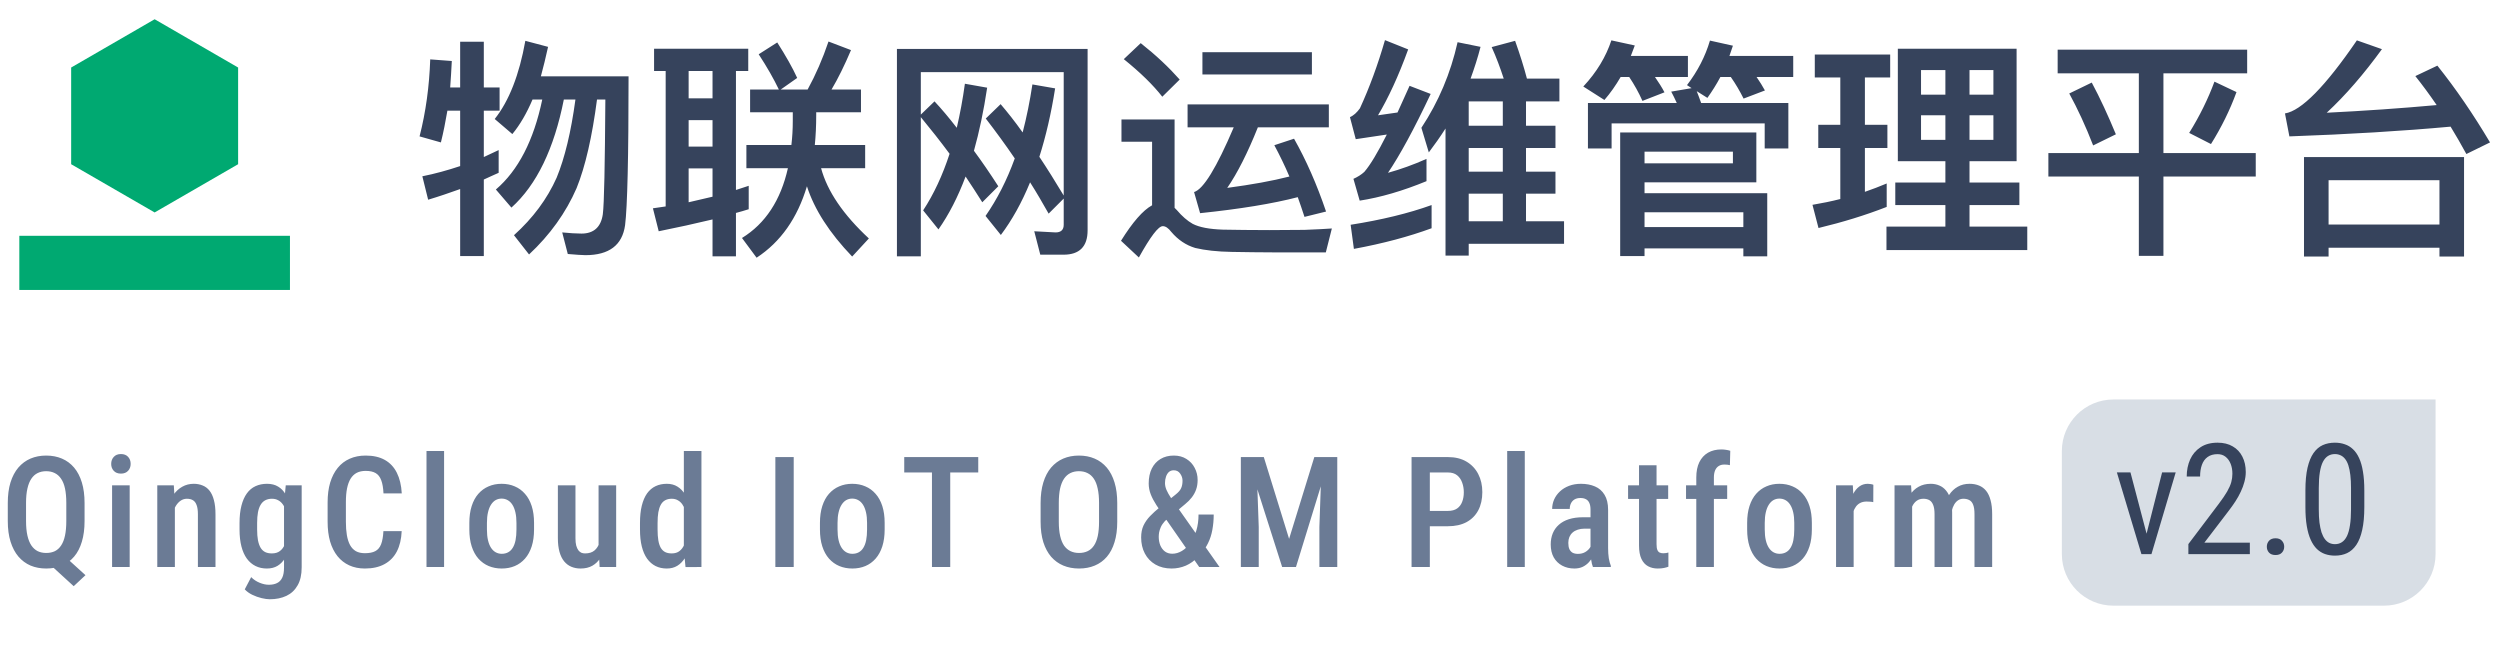
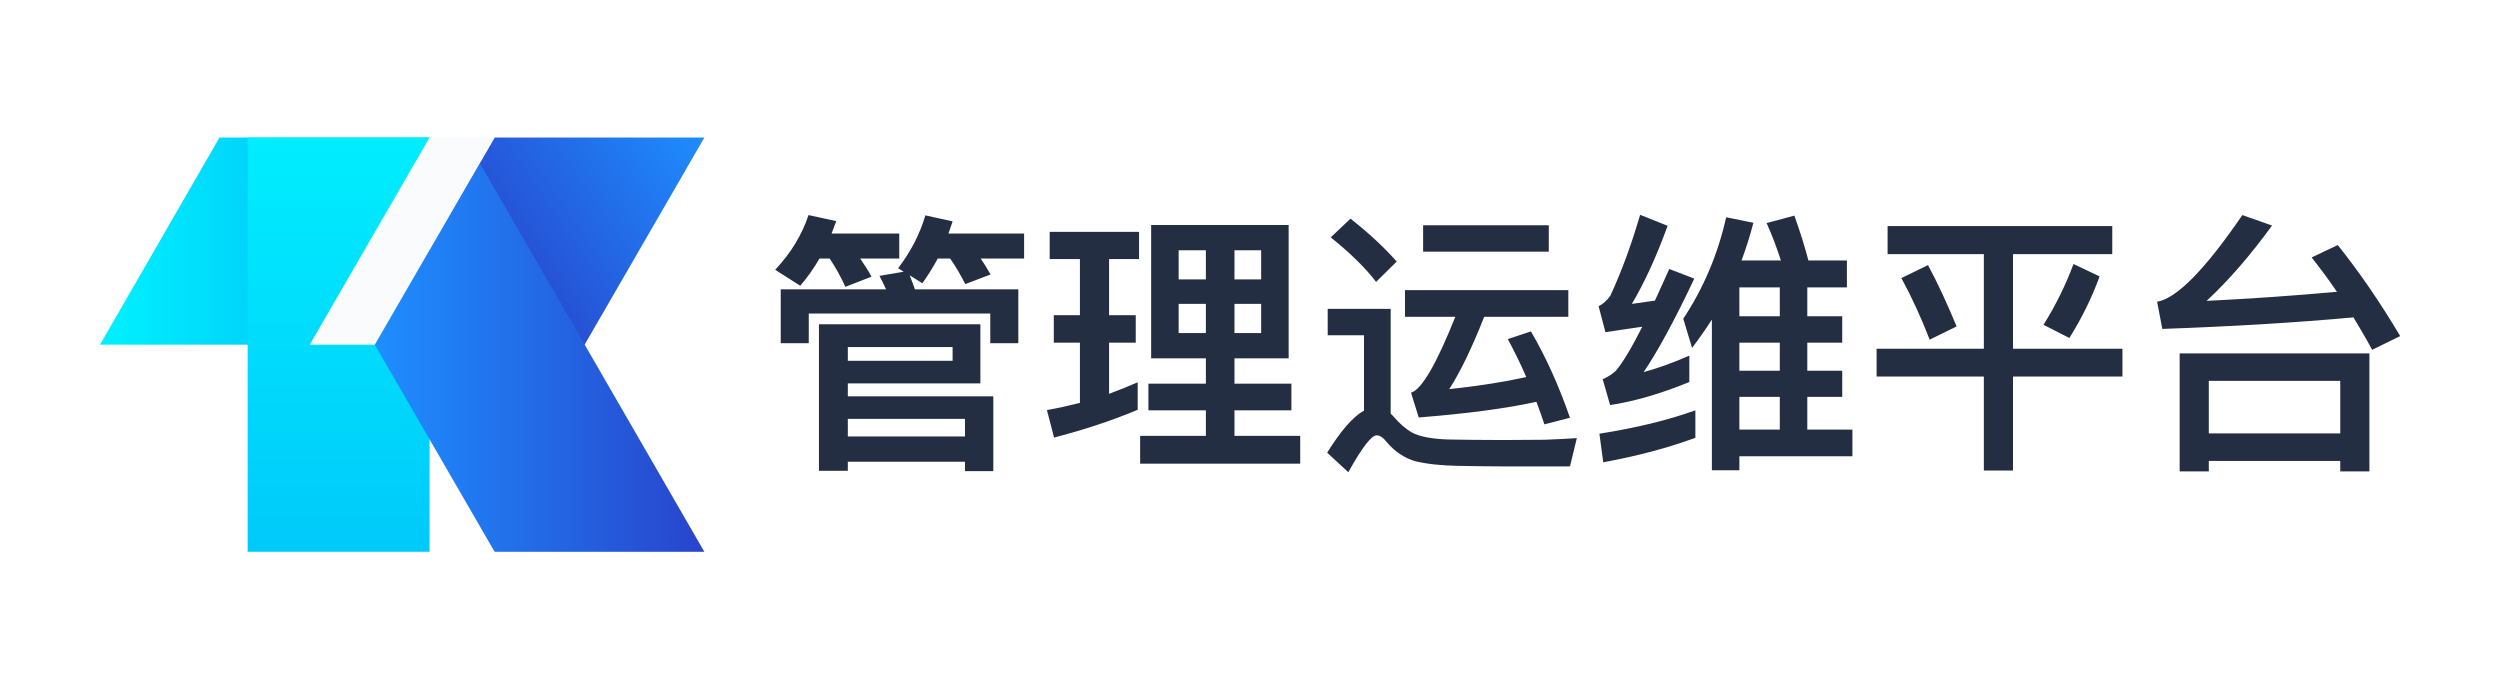
- <svg xmlns="http://www.w3.org/2000/svg" width="194" height="52" viewBox="0 0 194 52" fill="none">
-   <path d="M12 16.482C12.004 16.482 12.007 16.481 12.011 16.48L18.478 12.743C18.479 12.74 18.48 12.737 18.48 12.734C18.48 12.731 18.479 12.728 18.478 12.725V5.258C18.479 5.255 18.48 5.252 18.48 5.249C18.48 5.245 18.479 5.242 18.478 5.24L12.011 1.5H11.989L5.522 5.24C5.52 5.242 5.519 5.245 5.519 5.249C5.519 5.252 5.52 5.255 5.522 5.258V12.725C5.521 12.727 5.52 12.731 5.52 12.734C5.52 12.737 5.521 12.74 5.522 12.743L11.989 16.48C11.993 16.481 11.996 16.482 12 16.482Z" fill="#00A971" />
-   <path d="M1.5 18.298H22.5V22.5H1.5V18.298Z" fill="#00A971" />
-   <path d="M40.766 3.168C40.298 5.796 39.506 7.83 38.39 9.234L39.758 10.404C40.352 9.684 40.874 8.784 41.324 7.722H42.08C41.414 10.908 40.208 13.23 38.48 14.706L39.686 16.11C41.648 14.346 42.998 11.538 43.754 7.722H44.654C44.312 10.242 43.826 12.258 43.196 13.788C42.458 15.444 41.36 16.92 39.884 18.252L41.054 19.746C42.674 18.234 43.916 16.506 44.744 14.598C45.428 12.906 45.95 10.602 46.328 7.722H46.976C46.94 12.816 46.886 15.786 46.778 16.632C46.634 17.622 46.076 18.126 45.122 18.126C44.69 18.126 44.204 18.09 43.628 18.036L44.06 19.71C44.708 19.764 45.176 19.8 45.428 19.8C47.264 19.8 48.29 19.026 48.506 17.478C48.686 16.038 48.776 12.186 48.776 5.922H41.972C42.17 5.202 42.35 4.446 42.53 3.636L40.766 3.168ZM34.718 8.586H35.708V12.888C34.736 13.212 33.764 13.482 32.774 13.68L33.224 15.498C34.07 15.246 34.898 14.958 35.708 14.67V19.872H37.544V13.932C37.922 13.752 38.3 13.59 38.696 13.41V11.646C38.3 11.826 37.922 12.006 37.544 12.186V8.586H38.768V6.786H37.544V3.24H35.708V6.786H34.934C34.988 6.102 35.024 5.418 35.06 4.734L33.386 4.608C33.314 6.696 33.044 8.694 32.558 10.584L34.214 11.052C34.412 10.26 34.574 9.432 34.718 8.586ZM58.208 6.948V8.712H61.52V9.378C61.52 10.026 61.484 10.638 61.412 11.25H57.92V13.05H61.142C60.584 15.534 59.396 17.352 57.578 18.468L58.712 19.998C60.584 18.774 61.88 16.92 62.618 14.454C63.194 16.254 64.364 18.072 66.128 19.908L67.424 18.504C65.444 16.668 64.202 14.85 63.716 13.05H67.136V11.25H63.23C63.302 10.53 63.338 9.756 63.338 8.946V8.712H66.812V6.948H64.526C65.03 6.102 65.534 5.076 66.038 3.888L64.292 3.222C63.842 4.554 63.302 5.796 62.672 6.948H60.584L61.862 6.048C61.502 5.256 60.98 4.338 60.314 3.294L58.874 4.212C59.522 5.202 60.044 6.12 60.44 6.948H58.208ZM50.756 3.78V5.508H51.656V16.02L50.666 16.164L51.116 17.946C52.556 17.658 53.942 17.352 55.292 17.028V19.89H57.11V16.524C57.434 16.434 57.776 16.344 58.1 16.236V14.418C57.776 14.526 57.452 14.634 57.11 14.742V5.508H58.064V3.78H50.756ZM53.438 15.696V13.068H55.292V15.264C54.68 15.408 54.068 15.552 53.438 15.696ZM53.438 11.376V9.324H55.292V11.376H53.438ZM53.438 7.632V5.508H55.292V7.632H53.438ZM76.226 15.696L77.468 14.454C76.82 13.446 76.19 12.528 75.578 11.7C75.992 10.224 76.334 8.604 76.604 6.804L74.876 6.498C74.714 7.686 74.498 8.838 74.246 9.918C73.634 9.126 73.058 8.442 72.518 7.866L71.456 8.892V5.598H82.544V15.174C81.896 14.094 81.266 13.086 80.654 12.168C81.158 10.584 81.572 8.802 81.878 6.858L80.114 6.552C79.916 7.866 79.664 9.108 79.358 10.278C78.746 9.414 78.17 8.694 77.648 8.082L76.496 9.198C77.27 10.206 78.026 11.232 78.746 12.294C78.134 13.986 77.378 15.462 76.478 16.758L77.666 18.234C78.53 17.082 79.286 15.732 79.934 14.148C80.438 14.94 80.906 15.75 81.374 16.578L82.544 15.408V17.442C82.544 17.838 82.328 18.036 81.914 18.036L80.258 17.946L80.726 19.764H82.526C83.768 19.764 84.398 19.134 84.398 17.874V3.798H69.602V19.89H71.456V9.09C72.212 10.008 72.968 10.962 73.688 11.934C73.148 13.59 72.464 15.066 71.636 16.326L72.824 17.802C73.634 16.65 74.336 15.282 74.93 13.698C75.362 14.346 75.794 15.012 76.226 15.696ZM88.52 3.348L87.206 4.59C88.502 5.634 89.492 6.606 90.194 7.506L91.544 6.174C90.716 5.238 89.708 4.284 88.52 3.348ZM98.762 19.584H102.884L103.352 17.73C102.848 17.766 102.146 17.802 101.228 17.838C100.292 17.838 99.392 17.856 98.492 17.856C97.124 17.856 95.918 17.838 94.892 17.82C93.848 17.784 93.074 17.64 92.552 17.37C92.138 17.136 91.724 16.776 91.328 16.308L91.148 16.128V9.27H87.026V10.998H89.402V15.93C88.682 16.326 87.89 17.244 86.99 18.684L88.376 19.98C89.276 18.36 89.888 17.55 90.23 17.55C90.446 17.55 90.662 17.694 90.896 18C91.418 18.612 92.03 19.026 92.75 19.242C93.506 19.422 94.442 19.53 95.594 19.548C96.728 19.566 97.79 19.584 98.762 19.584ZM93.308 4.05V5.778H101.804V4.05H93.308ZM92.156 8.1V9.882H95.738C94.406 13.014 93.38 14.688 92.66 14.904L93.128 16.542C96.242 16.218 98.762 15.804 100.706 15.3C100.886 15.786 101.048 16.29 101.228 16.83L102.902 16.416C102.182 14.292 101.354 12.42 100.418 10.764L98.888 11.268C99.302 12.042 99.698 12.852 100.058 13.698C98.726 14.04 97.124 14.328 95.234 14.58C96.026 13.428 96.818 11.862 97.61 9.882H103.118V8.1H92.156ZM111.092 15.912C109.292 16.56 107.204 17.064 104.81 17.442L105.062 19.314C107.312 18.9 109.328 18.36 111.092 17.712V15.912ZM107.474 3.114C106.916 5.04 106.268 6.804 105.53 8.406C105.296 8.73 105.044 8.964 104.756 9.09L105.206 10.8C106.034 10.674 106.844 10.548 107.618 10.44C106.916 11.826 106.34 12.798 105.872 13.338C105.638 13.554 105.35 13.734 105.026 13.878L105.512 15.57C107.132 15.318 108.86 14.814 110.696 14.058V12.33C109.688 12.78 108.68 13.14 107.708 13.41C108.608 12.078 109.724 10.044 111.02 7.29L109.382 6.66C109.058 7.398 108.734 8.082 108.446 8.73L106.934 8.946C107.726 7.614 108.518 5.922 109.274 3.834L107.474 3.114ZM113.972 11.484H116.618V13.32H113.972V11.484ZM113.972 15.03H116.618V17.172H113.972V15.03ZM113.972 18.918H121.37V17.172H118.418V15.03H120.704V13.32H118.418V11.484H120.704V9.756H118.418V7.866H121.01V6.102H118.49C118.256 5.202 117.95 4.23 117.572 3.168L115.754 3.654C116.114 4.446 116.42 5.274 116.69 6.102H114.116C114.404 5.31 114.674 4.482 114.89 3.636L113.108 3.276C112.568 5.688 111.632 7.902 110.3 9.918L110.876 11.826C111.326 11.232 111.758 10.62 112.172 9.972V19.836H113.972V18.918ZM116.618 7.866V9.756H113.972V7.866H116.618ZM136.292 10.278H125.726V19.872H127.616V19.278H135.284V19.89H137.138V14.994H127.616V14.148H136.292V10.278ZM127.616 17.622V16.47H135.284V17.622H127.616ZM127.616 12.672V11.772H134.474V12.672H127.616ZM138.776 7.992H132.008C131.9 7.668 131.774 7.362 131.666 7.074L132.494 7.596C132.854 7.092 133.196 6.552 133.502 5.976H134.312C134.69 6.516 135.014 7.074 135.302 7.65L136.958 7.02C136.778 6.696 136.562 6.336 136.31 5.976H139.154V4.338H134.204C134.294 4.086 134.384 3.816 134.474 3.546L132.692 3.15C132.332 4.374 131.738 5.526 130.91 6.606L131.27 6.84L129.686 7.11C129.83 7.38 129.974 7.668 130.118 7.992H123.224V11.52H125.06V9.576H136.94V11.52H138.776V7.992ZM125.762 5.976H126.428C126.824 6.57 127.166 7.182 127.454 7.83L129.164 7.164C128.966 6.786 128.714 6.39 128.426 5.976H130.982V4.338H126.554C126.662 4.068 126.752 3.798 126.86 3.528L125.042 3.132C124.628 4.392 123.908 5.598 122.864 6.714L124.502 7.758C124.97 7.218 125.384 6.624 125.762 5.976ZM147.272 3.78V12.51H150.962V14.166H147.074V15.912H150.962V17.586H146.39V19.404H157.316V17.586H152.834V15.912H156.704V14.166H152.834V12.51H156.488V3.78H147.272ZM154.688 10.854H152.834V8.946H154.688V10.854ZM150.962 10.854H149.072V8.946H150.962V10.854ZM149.072 7.344V5.436H150.962V7.344H149.072ZM152.834 5.436H154.688V7.344H152.834V5.436ZM141.098 9.684V11.484H142.808V15.444C142.106 15.624 141.386 15.768 140.648 15.894L141.116 17.694C142.988 17.244 144.752 16.704 146.408 16.056V14.238C145.85 14.472 145.292 14.688 144.716 14.886V11.484H146.462V9.684H144.716V6.012H146.678V4.23H140.828V6.012H142.808V9.684H141.098ZM159.674 3.852V5.688H165.974V11.88H158.954V13.698H165.974V19.854H167.882V13.698H175.046V11.88H167.882V5.688H174.38V3.852H159.674ZM162.32 6.408L160.574 7.254C161.222 8.442 161.852 9.792 162.428 11.286L164.192 10.422C163.58 8.946 162.968 7.614 162.32 6.408ZM171.842 6.336C171.356 7.65 170.708 8.982 169.88 10.314L171.572 11.178C172.382 9.882 173.048 8.532 173.552 7.146L171.842 6.336ZM191.21 12.186H178.79V19.908H180.698V19.224H189.302V19.908H191.21V12.186ZM180.698 17.424V13.986H189.302V17.424H180.698ZM177.656 10.584C182.246 10.422 186.422 10.17 190.166 9.828C190.58 10.512 190.994 11.214 191.39 11.952L193.226 11.052C191.93 8.874 190.58 6.894 189.14 5.094L187.43 5.904C187.988 6.606 188.546 7.362 189.086 8.154C186.314 8.406 183.47 8.604 180.554 8.748C182.03 7.38 183.452 5.724 184.838 3.816L182.894 3.132C180.446 6.714 178.574 8.604 177.314 8.802L177.656 10.584Z" fill="#36435C" />
-   <path d="M4.664 42.846L6.633 44.633L5.719 45.488L3.785 43.719L4.664 42.846ZM6.562 39.037V40.432C6.562 41.041 6.492 41.576 6.352 42.037C6.215 42.498 6.016 42.883 5.754 43.191C5.492 43.5 5.178 43.732 4.811 43.889C4.447 44.041 4.039 44.117 3.586 44.117C3.145 44.117 2.74 44.041 2.373 43.889C2.01 43.732 1.695 43.5 1.43 43.191C1.168 42.883 0.965 42.498 0.82 42.037C0.676 41.576 0.604 41.041 0.604 40.432V39.037C0.604 38.428 0.674 37.895 0.814 37.438C0.959 36.977 1.162 36.592 1.424 36.283C1.689 35.975 2.004 35.742 2.367 35.586C2.734 35.43 3.139 35.352 3.58 35.352C4.029 35.352 4.438 35.43 4.805 35.586C5.172 35.742 5.486 35.975 5.748 36.283C6.01 36.592 6.211 36.977 6.352 37.438C6.492 37.895 6.562 38.428 6.562 39.037ZM5.145 40.432V39.025C5.145 38.592 5.111 38.221 5.045 37.912C4.979 37.6 4.877 37.346 4.74 37.15C4.607 36.951 4.443 36.805 4.248 36.711C4.057 36.613 3.834 36.565 3.58 36.565C3.334 36.565 3.113 36.613 2.918 36.711C2.727 36.805 2.564 36.951 2.432 37.15C2.299 37.346 2.197 37.6 2.127 37.912C2.057 38.221 2.021 38.592 2.021 39.025V40.432C2.021 40.869 2.057 41.244 2.127 41.557C2.197 41.869 2.299 42.125 2.432 42.324C2.568 42.523 2.732 42.672 2.924 42.77C3.119 42.863 3.34 42.91 3.586 42.91C3.84 42.91 4.064 42.863 4.26 42.77C4.455 42.672 4.617 42.523 4.746 42.324C4.879 42.125 4.979 41.869 5.045 41.557C5.111 41.244 5.145 40.869 5.145 40.432ZM10.063 37.66V44H8.698V37.66H10.063ZM8.628 36.002C8.628 35.783 8.694 35.602 8.827 35.457C8.96 35.309 9.145 35.234 9.384 35.234C9.622 35.234 9.807 35.307 9.94 35.451C10.073 35.596 10.139 35.777 10.139 35.996C10.139 36.211 10.073 36.391 9.94 36.535C9.807 36.68 9.622 36.752 9.384 36.752C9.145 36.752 8.96 36.68 8.827 36.535C8.694 36.391 8.628 36.213 8.628 36.002ZM13.57 39.014V44H12.205V37.66H13.488L13.57 39.014ZM13.324 40.602H12.89C12.886 40.145 12.935 39.728 13.037 39.353C13.138 38.978 13.283 38.656 13.47 38.387C13.662 38.117 13.888 37.91 14.15 37.766C14.416 37.617 14.71 37.543 15.035 37.543C15.285 37.543 15.513 37.586 15.72 37.672C15.931 37.754 16.111 37.889 16.259 38.076C16.408 38.264 16.521 38.508 16.599 38.809C16.681 39.109 16.722 39.477 16.722 39.91V44H15.357V39.898C15.357 39.602 15.324 39.367 15.257 39.195C15.195 39.02 15.101 38.895 14.976 38.82C14.851 38.742 14.693 38.703 14.502 38.703C14.326 38.703 14.164 38.754 14.015 38.855C13.871 38.953 13.746 39.09 13.64 39.266C13.539 39.438 13.46 39.639 13.406 39.869C13.351 40.096 13.324 40.34 13.324 40.602ZM22.174 37.66H23.41V44.023C23.41 44.594 23.305 45.06 23.094 45.424C22.887 45.791 22.598 46.062 22.227 46.238C21.856 46.414 21.426 46.502 20.938 46.502C20.758 46.502 20.545 46.473 20.299 46.414C20.053 46.355 19.813 46.27 19.578 46.156C19.344 46.043 19.149 45.902 18.993 45.734L19.491 44.785C19.674 44.973 19.891 45.117 20.141 45.219C20.391 45.324 20.631 45.377 20.862 45.377C21.112 45.377 21.323 45.334 21.494 45.248C21.67 45.166 21.805 45.027 21.899 44.832C21.993 44.641 22.04 44.381 22.04 44.053V39.096L22.174 37.66ZM18.588 41.088V40.59C18.588 40.07 18.637 39.621 18.735 39.242C18.832 38.859 18.973 38.541 19.157 38.287C19.34 38.033 19.565 37.846 19.831 37.725C20.096 37.603 20.393 37.543 20.721 37.543C21.061 37.543 21.348 37.615 21.582 37.76C21.821 37.9 22.014 38.102 22.163 38.363C22.315 38.625 22.434 38.938 22.52 39.301C22.606 39.66 22.668 40.062 22.707 40.508V41.199C22.668 41.629 22.602 42.023 22.508 42.383C22.415 42.738 22.288 43.045 22.127 43.303C21.971 43.56 21.776 43.762 21.541 43.906C21.311 44.047 21.034 44.117 20.709 44.117C20.385 44.117 20.092 44.053 19.831 43.924C19.569 43.795 19.344 43.603 19.157 43.35C18.973 43.096 18.832 42.781 18.735 42.406C18.637 42.027 18.588 41.588 18.588 41.088ZM19.953 40.59V41.088C19.953 41.412 19.975 41.691 20.018 41.926C20.065 42.16 20.133 42.353 20.223 42.506C20.313 42.654 20.43 42.766 20.575 42.84C20.719 42.91 20.891 42.945 21.09 42.945C21.352 42.945 21.563 42.883 21.723 42.758C21.887 42.633 22.012 42.465 22.098 42.254C22.188 42.039 22.25 41.801 22.285 41.539V40.174C22.266 39.967 22.227 39.775 22.168 39.6C22.114 39.42 22.038 39.264 21.94 39.131C21.846 38.998 21.729 38.895 21.588 38.82C21.452 38.742 21.29 38.703 21.102 38.703C20.907 38.703 20.735 38.742 20.586 38.82C20.442 38.895 20.323 39.01 20.229 39.166C20.135 39.318 20.065 39.514 20.018 39.752C19.975 39.986 19.953 40.266 19.953 40.59ZM29.753 41.217H31.171C31.144 41.834 31.019 42.359 30.796 42.793C30.573 43.223 30.253 43.551 29.835 43.777C29.421 44.004 28.915 44.117 28.318 44.117C27.864 44.117 27.458 44.035 27.099 43.871C26.743 43.707 26.441 43.471 26.191 43.162C25.941 42.85 25.749 42.469 25.616 42.02C25.488 41.57 25.423 41.06 25.423 40.49V38.978C25.423 38.408 25.489 37.898 25.622 37.449C25.759 37 25.954 36.619 26.208 36.307C26.462 35.994 26.771 35.758 27.134 35.598C27.501 35.434 27.915 35.352 28.376 35.352C28.966 35.352 29.462 35.465 29.864 35.691C30.267 35.918 30.577 36.25 30.796 36.688C31.015 37.125 31.142 37.658 31.177 38.287H29.759C29.739 37.861 29.681 37.522 29.583 37.268C29.489 37.01 29.345 36.824 29.15 36.711C28.958 36.598 28.7 36.541 28.376 36.541C28.107 36.541 27.874 36.592 27.679 36.693C27.488 36.795 27.329 36.947 27.204 37.15C27.083 37.35 26.991 37.602 26.929 37.906C26.87 38.207 26.841 38.56 26.841 38.967V40.49C26.841 40.881 26.866 41.227 26.917 41.527C26.968 41.828 27.05 42.084 27.163 42.295C27.277 42.502 27.427 42.66 27.614 42.77C27.802 42.875 28.036 42.928 28.318 42.928C28.654 42.928 28.921 42.875 29.12 42.77C29.323 42.664 29.474 42.486 29.572 42.236C29.669 41.986 29.73 41.647 29.753 41.217ZM34.461 35V44H33.096V35H34.461ZM36.421 41.088V40.578C36.421 40.086 36.481 39.65 36.602 39.272C36.723 38.893 36.895 38.576 37.118 38.322C37.344 38.065 37.61 37.871 37.915 37.742C38.219 37.609 38.556 37.543 38.923 37.543C39.298 37.543 39.638 37.609 39.942 37.742C40.251 37.871 40.516 38.065 40.739 38.322C40.966 38.576 41.139 38.893 41.261 39.272C41.382 39.65 41.442 40.086 41.442 40.578V41.088C41.442 41.58 41.382 42.016 41.261 42.395C41.139 42.773 40.966 43.092 40.739 43.35C40.516 43.603 40.253 43.795 39.948 43.924C39.643 44.053 39.306 44.117 38.934 44.117C38.567 44.117 38.229 44.053 37.921 43.924C37.616 43.795 37.35 43.603 37.124 43.35C36.897 43.092 36.723 42.773 36.602 42.395C36.481 42.016 36.421 41.58 36.421 41.088ZM37.786 40.578V41.088C37.786 41.404 37.813 41.682 37.868 41.92C37.923 42.154 38.001 42.35 38.102 42.506C38.204 42.662 38.325 42.779 38.466 42.857C38.606 42.935 38.763 42.975 38.934 42.975C39.126 42.975 39.292 42.935 39.432 42.857C39.577 42.779 39.696 42.662 39.79 42.506C39.888 42.35 39.96 42.154 40.007 41.92C40.053 41.682 40.077 41.404 40.077 41.088V40.578C40.077 40.266 40.05 39.992 39.995 39.758C39.94 39.52 39.862 39.322 39.761 39.166C39.659 39.006 39.536 38.887 39.391 38.809C39.251 38.73 39.094 38.691 38.923 38.691C38.755 38.691 38.6 38.73 38.46 38.809C38.323 38.887 38.204 39.006 38.102 39.166C38.001 39.322 37.923 39.52 37.868 39.758C37.813 39.992 37.786 40.266 37.786 40.578ZM46.449 42.506V37.66H47.814V44H46.531L46.449 42.506ZM46.642 41.182L47.076 41.17C47.076 41.592 47.037 41.984 46.959 42.348C46.88 42.707 46.759 43.02 46.595 43.285C46.435 43.547 46.226 43.752 45.968 43.9C45.715 44.045 45.408 44.117 45.048 44.117C44.791 44.117 44.554 44.072 44.34 43.982C44.125 43.893 43.939 43.754 43.783 43.566C43.627 43.379 43.505 43.135 43.419 42.834C43.334 42.533 43.291 42.174 43.291 41.756V37.66H44.656V41.768C44.656 41.994 44.675 42.184 44.715 42.336C44.757 42.484 44.812 42.605 44.879 42.699C44.949 42.789 45.027 42.853 45.113 42.893C45.203 42.928 45.298 42.945 45.4 42.945C45.709 42.945 45.953 42.869 46.132 42.717C46.316 42.56 46.447 42.35 46.525 42.084C46.603 41.818 46.642 41.518 46.642 41.182ZM53.067 42.676V35H54.432V44L53.196 44.006L53.067 42.676ZM49.663 41.088V40.59C49.663 40.07 49.709 39.621 49.803 39.242C49.897 38.859 50.034 38.541 50.213 38.287C50.397 38.033 50.618 37.846 50.875 37.725C51.133 37.603 51.424 37.543 51.748 37.543C52.065 37.543 52.338 37.615 52.569 37.76C52.799 37.9 52.995 38.102 53.155 38.363C53.315 38.625 53.442 38.938 53.535 39.301C53.633 39.66 53.7 40.062 53.735 40.508V41.199C53.692 41.629 53.623 42.023 53.53 42.383C53.436 42.738 53.309 43.045 53.149 43.303C52.989 43.56 52.791 43.762 52.557 43.906C52.327 44.047 52.055 44.117 51.743 44.117C51.418 44.117 51.127 44.053 50.87 43.924C50.616 43.795 50.397 43.603 50.213 43.35C50.034 43.096 49.897 42.781 49.803 42.406C49.709 42.027 49.663 41.588 49.663 41.088ZM51.028 40.59V41.088C51.028 41.412 51.047 41.691 51.086 41.926C51.125 42.16 51.188 42.353 51.274 42.506C51.36 42.654 51.473 42.766 51.614 42.84C51.754 42.91 51.924 42.945 52.123 42.945C52.373 42.945 52.577 42.883 52.733 42.758C52.893 42.633 53.016 42.465 53.102 42.254C53.192 42.039 53.254 41.801 53.289 41.539V40.174C53.27 39.967 53.231 39.775 53.172 39.6C53.114 39.42 53.038 39.264 52.944 39.131C52.85 38.998 52.735 38.895 52.598 38.82C52.465 38.742 52.309 38.703 52.129 38.703C51.93 38.703 51.76 38.742 51.62 38.82C51.479 38.895 51.366 39.01 51.28 39.166C51.194 39.318 51.129 39.514 51.086 39.752C51.047 39.986 51.028 40.266 51.028 40.59ZM61.592 35.469V44H60.168V35.469H61.592ZM63.628 41.088V40.578C63.628 40.086 63.688 39.65 63.809 39.272C63.931 38.893 64.102 38.576 64.325 38.322C64.552 38.065 64.817 37.871 65.122 37.742C65.427 37.609 65.763 37.543 66.13 37.543C66.505 37.543 66.844 37.609 67.149 37.742C67.458 37.871 67.723 38.065 67.946 38.322C68.173 38.576 68.347 38.893 68.468 39.272C68.589 39.65 68.649 40.086 68.649 40.578V41.088C68.649 41.58 68.589 42.016 68.468 42.395C68.347 42.773 68.173 43.092 67.946 43.35C67.723 43.603 67.46 43.795 67.155 43.924C66.85 44.053 66.513 44.117 66.141 44.117C65.774 44.117 65.436 44.053 65.128 43.924C64.823 43.795 64.557 43.603 64.331 43.35C64.104 43.092 63.931 42.773 63.809 42.395C63.688 42.016 63.628 41.58 63.628 41.088ZM64.993 40.578V41.088C64.993 41.404 65.02 41.682 65.075 41.92C65.13 42.154 65.208 42.35 65.309 42.506C65.411 42.662 65.532 42.779 65.673 42.857C65.813 42.935 65.969 42.975 66.141 42.975C66.333 42.975 66.499 42.935 66.639 42.857C66.784 42.779 66.903 42.662 66.997 42.506C67.094 42.35 67.167 42.154 67.214 41.92C67.26 41.682 67.284 41.404 67.284 41.088V40.578C67.284 40.266 67.257 39.992 67.202 39.758C67.147 39.52 67.069 39.322 66.968 39.166C66.866 39.006 66.743 38.887 66.598 38.809C66.458 38.73 66.302 38.691 66.13 38.691C65.962 38.691 65.807 38.73 65.667 38.809C65.53 38.887 65.411 39.006 65.309 39.166C65.208 39.322 65.13 39.52 65.075 39.758C65.02 39.992 64.993 40.266 64.993 40.578ZM73.738 35.469V44H72.32V35.469H73.738ZM75.912 35.469V36.664H70.169V35.469H75.912ZM86.698 39.037V40.49C86.698 41.092 86.628 41.619 86.487 42.072C86.351 42.525 86.152 42.904 85.89 43.209C85.632 43.51 85.32 43.736 84.952 43.889C84.589 44.041 84.183 44.117 83.734 44.117C83.288 44.117 82.882 44.041 82.515 43.889C82.152 43.736 81.837 43.51 81.572 43.209C81.31 42.904 81.107 42.525 80.962 42.072C80.822 41.619 80.751 41.092 80.751 40.49V39.037C80.751 38.428 80.822 37.895 80.962 37.438C81.103 36.977 81.304 36.592 81.566 36.283C81.831 35.975 82.146 35.742 82.509 35.586C82.876 35.43 83.281 35.352 83.722 35.352C84.171 35.352 84.577 35.43 84.941 35.586C85.308 35.742 85.622 35.975 85.884 36.283C86.146 36.592 86.347 36.977 86.487 37.438C86.628 37.895 86.698 38.428 86.698 39.037ZM85.286 40.49V39.025C85.286 38.592 85.251 38.221 85.181 37.912C85.115 37.6 85.015 37.346 84.882 37.15C84.749 36.951 84.585 36.805 84.39 36.711C84.198 36.613 83.976 36.565 83.722 36.565C83.476 36.565 83.255 36.613 83.06 36.711C82.868 36.805 82.704 36.951 82.568 37.15C82.435 37.346 82.333 37.6 82.263 37.912C82.197 38.221 82.163 38.592 82.163 39.025V40.49C82.163 40.916 82.198 41.283 82.269 41.592C82.339 41.897 82.441 42.147 82.573 42.342C82.71 42.533 82.876 42.676 83.072 42.77C83.267 42.863 83.487 42.91 83.734 42.91C83.984 42.91 84.206 42.863 84.402 42.77C84.597 42.676 84.759 42.533 84.888 42.342C85.021 42.147 85.12 41.897 85.187 41.592C85.253 41.283 85.286 40.916 85.286 40.49ZM90.006 39.359L91.236 38.369C91.443 38.205 91.582 38.045 91.652 37.889C91.727 37.728 91.764 37.533 91.764 37.303C91.764 37.103 91.703 36.92 91.582 36.752C91.465 36.58 91.299 36.494 91.084 36.494C90.932 36.494 90.805 36.539 90.703 36.629C90.606 36.719 90.531 36.84 90.481 36.992C90.43 37.141 90.404 37.305 90.404 37.484C90.404 37.66 90.443 37.84 90.522 38.023C90.603 38.207 90.711 38.4 90.844 38.603C90.977 38.803 91.125 39.018 91.289 39.248L94.635 44H93.059L90.375 40.139C90.137 39.795 89.924 39.48 89.736 39.195C89.549 38.906 89.402 38.627 89.297 38.357C89.191 38.084 89.139 37.803 89.139 37.514C89.139 37.068 89.219 36.684 89.379 36.359C89.543 36.035 89.769 35.787 90.059 35.615C90.352 35.44 90.695 35.352 91.09 35.352C91.465 35.352 91.791 35.44 92.068 35.615C92.346 35.787 92.559 36.018 92.707 36.307C92.859 36.592 92.936 36.906 92.936 37.25C92.936 37.52 92.897 37.766 92.818 37.988C92.74 38.207 92.629 38.41 92.484 38.598C92.344 38.781 92.172 38.955 91.969 39.119L90.404 40.426C90.26 40.586 90.152 40.742 90.082 40.895C90.016 41.047 89.971 41.188 89.947 41.316C89.928 41.441 89.918 41.553 89.918 41.65C89.918 41.897 89.959 42.121 90.041 42.324C90.127 42.523 90.248 42.682 90.404 42.799C90.561 42.912 90.748 42.969 90.967 42.969C91.225 42.969 91.475 42.897 91.717 42.752C91.959 42.607 92.178 42.4 92.373 42.131C92.568 41.861 92.723 41.541 92.836 41.17C92.949 40.795 93.006 40.381 93.006 39.928H94.184C94.184 40.346 94.148 40.742 94.078 41.117C94.012 41.488 93.9 41.832 93.744 42.148C93.592 42.465 93.389 42.75 93.135 43.004C93.111 43.027 93.084 43.06 93.053 43.103C93.022 43.147 92.994 43.182 92.971 43.209C92.686 43.514 92.367 43.742 92.016 43.895C91.664 44.043 91.299 44.117 90.92 44.117C90.436 44.117 90.016 44.014 89.66 43.807C89.305 43.6 89.031 43.315 88.84 42.951C88.648 42.588 88.553 42.172 88.553 41.703C88.553 41.352 88.613 41.045 88.734 40.783C88.859 40.518 89.031 40.272 89.25 40.045C89.469 39.818 89.721 39.59 90.006 39.359ZM96.776 35.469H98.071L100.034 41.815L101.991 35.469H103.192L100.567 44H99.495L96.776 35.469ZM96.29 35.469H97.485L97.678 40.9V44H96.29V35.469ZM102.571 35.469H103.772V44H102.384V40.9L102.571 35.469ZM112.356 40.836H110.557V39.647H112.356C112.653 39.647 112.891 39.584 113.071 39.459C113.25 39.334 113.381 39.162 113.463 38.943C113.549 38.725 113.592 38.477 113.592 38.199C113.592 37.934 113.549 37.684 113.463 37.449C113.381 37.215 113.25 37.025 113.071 36.881C112.891 36.736 112.653 36.664 112.356 36.664H110.955V44H109.537V35.469H112.356C112.922 35.469 113.403 35.586 113.797 35.82C114.196 36.055 114.5 36.377 114.711 36.787C114.922 37.193 115.028 37.66 115.028 38.188C115.028 38.734 114.922 39.207 114.711 39.605C114.5 40 114.196 40.305 113.797 40.52C113.403 40.73 112.922 40.836 112.356 40.836ZM118.323 35V44H116.958V35H118.323ZM123.424 42.711V39.553C123.424 39.334 123.393 39.158 123.33 39.025C123.271 38.893 123.184 38.797 123.066 38.738C122.953 38.676 122.811 38.645 122.639 38.645C122.459 38.645 122.307 38.682 122.182 38.756C122.061 38.83 121.969 38.932 121.906 39.06C121.844 39.185 121.812 39.33 121.812 39.494H120.447C120.447 39.24 120.498 38.996 120.6 38.762C120.705 38.527 120.855 38.318 121.051 38.135C121.246 37.951 121.482 37.807 121.76 37.701C122.037 37.596 122.346 37.543 122.686 37.543C123.092 37.543 123.453 37.611 123.77 37.748C124.086 37.881 124.334 38.098 124.514 38.398C124.697 38.695 124.789 39.086 124.789 39.57V42.529C124.789 42.822 124.807 43.084 124.842 43.315C124.881 43.541 124.934 43.738 125 43.906V44H123.611C123.549 43.848 123.502 43.652 123.471 43.414C123.439 43.176 123.424 42.941 123.424 42.711ZM123.605 40.139L123.611 41.023H122.955C122.76 41.023 122.584 41.051 122.428 41.105C122.271 41.156 122.139 41.23 122.029 41.328C121.924 41.422 121.842 41.537 121.783 41.674C121.729 41.81 121.701 41.961 121.701 42.125C121.701 42.324 121.729 42.486 121.783 42.611C121.842 42.736 121.926 42.83 122.035 42.893C122.148 42.951 122.285 42.98 122.445 42.98C122.664 42.98 122.854 42.934 123.014 42.84C123.178 42.742 123.303 42.625 123.389 42.488C123.479 42.352 123.514 42.227 123.494 42.113L123.805 42.682C123.773 42.83 123.715 42.986 123.629 43.15C123.547 43.315 123.439 43.471 123.307 43.619C123.174 43.768 123.014 43.889 122.826 43.982C122.639 44.072 122.422 44.117 122.176 44.117C121.82 44.117 121.504 44.043 121.227 43.895C120.949 43.746 120.73 43.533 120.57 43.256C120.414 42.975 120.336 42.639 120.336 42.248C120.336 41.932 120.389 41.645 120.494 41.387C120.6 41.129 120.756 40.908 120.963 40.725C121.17 40.537 121.43 40.393 121.742 40.291C122.059 40.19 122.428 40.139 122.85 40.139H123.605ZM129.45 37.66V38.715H126.339V37.66H129.45ZM127.188 36.107H128.548V42.23C128.548 42.426 128.569 42.574 128.612 42.676C128.655 42.777 128.716 42.846 128.794 42.881C128.872 42.916 128.964 42.934 129.069 42.934C129.147 42.934 129.223 42.928 129.298 42.916C129.376 42.9 129.432 42.887 129.468 42.875V43.977C129.366 44.016 129.249 44.049 129.116 44.076C128.983 44.103 128.823 44.117 128.636 44.117C128.358 44.117 128.11 44.059 127.891 43.941C127.673 43.824 127.501 43.635 127.376 43.373C127.251 43.111 127.188 42.762 127.188 42.324V36.107ZM132.998 44H131.632V37.057C131.632 36.584 131.711 36.188 131.867 35.867C132.027 35.543 132.252 35.297 132.541 35.129C132.834 34.961 133.179 34.877 133.578 34.877C133.699 34.877 133.818 34.887 133.935 34.906C134.052 34.922 134.164 34.947 134.269 34.982L134.24 36.096C134.185 36.08 134.117 36.068 134.035 36.06C133.957 36.053 133.88 36.049 133.806 36.049C133.634 36.049 133.488 36.088 133.367 36.166C133.246 36.244 133.154 36.357 133.091 36.506C133.029 36.654 132.998 36.838 132.998 37.057V44ZM134.029 37.66V38.715H130.836V37.66H134.029ZM135.579 41.088V40.578C135.579 40.086 135.639 39.65 135.76 39.272C135.881 38.893 136.053 38.576 136.276 38.322C136.502 38.065 136.768 37.871 137.073 37.742C137.377 37.609 137.713 37.543 138.08 37.543C138.455 37.543 138.795 37.609 139.1 37.742C139.409 37.871 139.674 38.065 139.897 38.322C140.123 38.576 140.297 38.893 140.418 39.272C140.539 39.65 140.6 40.086 140.6 40.578V41.088C140.6 41.58 140.539 42.016 140.418 42.395C140.297 42.773 140.123 43.092 139.897 43.35C139.674 43.603 139.411 43.795 139.106 43.924C138.801 44.053 138.463 44.117 138.092 44.117C137.725 44.117 137.387 44.053 137.079 43.924C136.774 43.795 136.508 43.603 136.282 43.35C136.055 43.092 135.881 42.773 135.76 42.395C135.639 42.016 135.579 41.58 135.579 41.088ZM136.944 40.578V41.088C136.944 41.404 136.971 41.682 137.026 41.92C137.08 42.154 137.159 42.35 137.26 42.506C137.362 42.662 137.483 42.779 137.623 42.857C137.764 42.935 137.92 42.975 138.092 42.975C138.284 42.975 138.45 42.935 138.59 42.857C138.735 42.779 138.854 42.662 138.948 42.506C139.045 42.35 139.118 42.154 139.164 41.92C139.211 41.682 139.235 41.404 139.235 41.088V40.578C139.235 40.266 139.207 39.992 139.153 39.758C139.098 39.52 139.02 39.322 138.918 39.166C138.817 39.006 138.694 38.887 138.549 38.809C138.409 38.73 138.252 38.691 138.08 38.691C137.913 38.691 137.758 38.73 137.618 38.809C137.481 38.887 137.362 39.006 137.26 39.166C137.159 39.322 137.08 39.52 137.026 39.758C136.971 39.992 136.944 40.266 136.944 40.578ZM143.843 38.885V44H142.478V37.66H143.779L143.843 38.885ZM145.372 37.619L145.366 38.967C145.288 38.947 145.204 38.935 145.114 38.932C145.029 38.924 144.943 38.92 144.857 38.92C144.669 38.92 144.507 38.953 144.37 39.02C144.234 39.086 144.118 39.182 144.025 39.307C143.931 39.432 143.857 39.582 143.802 39.758C143.751 39.934 143.72 40.133 143.708 40.355L143.415 40.367C143.415 39.969 143.446 39.6 143.509 39.26C143.571 38.916 143.665 38.617 143.79 38.363C143.919 38.105 144.079 37.904 144.271 37.76C144.462 37.615 144.685 37.543 144.939 37.543C145.009 37.543 145.089 37.551 145.179 37.566C145.269 37.582 145.333 37.6 145.372 37.619ZM148.381 38.949V44H147.016V37.66H148.299L148.381 38.949ZM148.158 40.602H147.695C147.688 40.16 147.727 39.754 147.812 39.383C147.902 39.012 148.035 38.688 148.211 38.41C148.391 38.133 148.615 37.92 148.885 37.772C149.154 37.619 149.469 37.543 149.828 37.543C150.066 37.543 150.285 37.586 150.484 37.672C150.688 37.754 150.863 37.885 151.012 38.065C151.164 38.244 151.281 38.475 151.363 38.756C151.445 39.037 151.486 39.377 151.486 39.775V44H150.121V39.904C150.121 39.6 150.086 39.361 150.016 39.19C149.949 39.014 149.852 38.889 149.723 38.815C149.594 38.74 149.438 38.703 149.254 38.703C149.055 38.703 148.885 38.754 148.744 38.855C148.604 38.953 148.49 39.09 148.404 39.266C148.318 39.438 148.256 39.639 148.217 39.869C148.178 40.096 148.158 40.34 148.158 40.602ZM151.398 40.238L150.76 40.385C150.752 39.998 150.791 39.635 150.877 39.295C150.963 38.951 151.092 38.648 151.264 38.387C151.439 38.125 151.658 37.92 151.92 37.772C152.186 37.619 152.492 37.543 152.84 37.543C153.113 37.543 153.357 37.588 153.572 37.678C153.787 37.764 153.971 37.9 154.123 38.088C154.275 38.275 154.391 38.52 154.469 38.82C154.551 39.117 154.592 39.478 154.592 39.904V44H153.221V39.898C153.221 39.582 153.186 39.338 153.115 39.166C153.049 38.994 152.951 38.875 152.822 38.809C152.693 38.738 152.539 38.703 152.359 38.703C152.203 38.703 152.064 38.744 151.943 38.826C151.826 38.904 151.727 39.014 151.645 39.154C151.562 39.295 151.5 39.459 151.457 39.647C151.418 39.83 151.398 40.027 151.398 40.238Z" fill="#6B7B95" />
-   <path d="M160 35C160 32.791 161.791 31 164 31H189V43C189 45.209 187.209 47 185 47H164C161.791 47 160 45.209 160 43V35Z" fill="#D8DEE5" />
-   <path d="M166.42 42.022L167.779 36.66H168.834L166.953 43H166.268L166.42 42.022ZM165.324 36.66L166.742 42.051L166.854 43H166.174L164.27 36.66H165.324ZM174.588 42.109V43H169.818V42.221L172.168 39.109C172.457 38.727 172.678 38.402 172.83 38.137C172.982 37.867 173.088 37.627 173.146 37.416C173.205 37.201 173.234 36.982 173.234 36.76C173.234 36.478 173.189 36.225 173.1 35.998C173.01 35.768 172.879 35.584 172.707 35.447C172.535 35.31 172.328 35.242 172.086 35.242C171.77 35.242 171.51 35.316 171.307 35.465C171.107 35.609 170.961 35.812 170.867 36.074C170.773 36.336 170.727 36.637 170.727 36.977H169.689C169.689 36.496 169.777 36.057 169.953 35.658C170.133 35.26 170.4 34.943 170.756 34.709C171.111 34.471 171.555 34.352 172.086 34.352C172.543 34.352 172.934 34.447 173.258 34.639C173.586 34.826 173.836 35.092 174.008 35.435C174.184 35.775 174.271 36.174 174.271 36.631C174.271 36.881 174.236 37.135 174.166 37.393C174.1 37.647 174.006 37.9 173.885 38.154C173.768 38.408 173.629 38.658 173.469 38.904C173.309 39.15 173.137 39.393 172.953 39.631L171.061 42.109H174.588ZM175.906 42.426C175.906 42.242 175.963 42.088 176.076 41.963C176.193 41.834 176.361 41.77 176.58 41.77C176.799 41.77 176.965 41.834 177.078 41.963C177.195 42.088 177.254 42.242 177.254 42.426C177.254 42.605 177.195 42.758 177.078 42.883C176.965 43.008 176.799 43.07 176.58 43.07C176.361 43.07 176.193 43.008 176.076 42.883C175.963 42.758 175.906 42.605 175.906 42.426ZM183.471 38.055V39.355C183.471 40.055 183.416 40.645 183.307 41.125C183.201 41.605 183.049 41.992 182.85 42.285C182.65 42.578 182.41 42.791 182.129 42.924C181.852 43.053 181.539 43.117 181.191 43.117C180.918 43.117 180.662 43.076 180.424 42.994C180.189 42.912 179.979 42.781 179.791 42.602C179.604 42.418 179.443 42.18 179.311 41.887C179.178 41.594 179.076 41.238 179.006 40.82C178.936 40.402 178.9 39.914 178.9 39.355V38.055C178.9 37.355 178.955 36.77 179.064 36.297C179.174 35.824 179.328 35.445 179.527 35.16C179.73 34.871 179.971 34.664 180.248 34.539C180.529 34.414 180.842 34.352 181.186 34.352C181.463 34.352 181.719 34.393 181.953 34.475C182.191 34.553 182.402 34.68 182.586 34.855C182.773 35.027 182.934 35.258 183.066 35.547C183.199 35.832 183.299 36.182 183.365 36.596C183.436 37.01 183.471 37.496 183.471 38.055ZM182.439 39.531V37.873C182.439 37.49 182.422 37.154 182.387 36.865C182.352 36.572 182.301 36.322 182.234 36.115C182.168 35.908 182.082 35.74 181.977 35.611C181.875 35.482 181.758 35.389 181.625 35.33C181.492 35.268 181.346 35.236 181.186 35.236C180.986 35.236 180.809 35.285 180.652 35.383C180.5 35.477 180.369 35.627 180.26 35.834C180.154 36.041 180.074 36.312 180.02 36.648C179.965 36.984 179.938 37.393 179.938 37.873V39.531C179.938 39.914 179.955 40.252 179.99 40.545C180.029 40.838 180.082 41.092 180.148 41.307C180.219 41.518 180.305 41.691 180.406 41.828C180.508 41.965 180.625 42.066 180.758 42.133C180.891 42.195 181.035 42.227 181.191 42.227C181.398 42.227 181.578 42.176 181.73 42.074C181.887 41.973 182.018 41.815 182.123 41.6C182.229 41.381 182.307 41.102 182.357 40.762C182.412 40.418 182.439 40.008 182.439 39.531Z" fill="#36435C" />
+ <svg xmlns="http://www.w3.org/2000/svg" width="200" height="56" viewBox="0 0 200 56" fill="none">
+   <path d="M78.43 25.94H65.516V37.666H67.826V36.94H77.198V37.688H79.464V31.704H67.826V30.67H78.43V25.94ZM67.826 34.916V33.508H77.198V34.916H67.826ZM67.826 28.866V27.766H76.208V28.866H67.826ZM81.466 23.146H73.194C73.062 22.75 72.908 22.376 72.776 22.024L73.788 22.662C74.228 22.046 74.646 21.386 75.02 20.682H76.01C76.472 21.342 76.868 22.024 77.22 22.728L79.244 21.958C79.024 21.562 78.76 21.122 78.452 20.682H81.928V18.68H75.878C75.988 18.372 76.098 18.042 76.208 17.712L74.03 17.228C73.59 18.724 72.864 20.132 71.852 21.452L72.292 21.738L70.356 22.068C70.532 22.398 70.708 22.75 70.884 23.146H62.458V27.458H64.702V25.082H79.222V27.458H81.466V23.146ZM65.56 20.682H66.374C66.858 21.408 67.276 22.156 67.628 22.948L69.718 22.134C69.476 21.672 69.168 21.188 68.816 20.682H71.94V18.68H66.528C66.66 18.35 66.77 18.02 66.902 17.69L64.68 17.206C64.174 18.746 63.294 20.22 62.018 21.584L64.02 22.86C64.592 22.2 65.098 21.474 65.56 20.682ZM92.092 17.998V28.668H96.47V30.692H91.872V32.826H96.47V34.872H91.212V37.094H104.016V34.872H98.758V32.826H103.312V30.692H98.758V28.668H103.092V17.998H92.092ZM100.892 26.644H98.758V24.312H100.892V26.644ZM96.47 26.644H94.292V24.312H96.47V26.644ZM94.292 22.354V20.022H96.47V22.354H94.292ZM98.758 20.022H100.892V22.354H98.758V20.022ZM84.304 25.214V27.414H86.394V32.232C85.514 32.452 84.634 32.65 83.754 32.804L84.326 35.004C86.702 34.388 88.924 33.662 91.014 32.782V30.582C90.266 30.912 89.496 31.22 88.726 31.506V27.414H90.86V25.214H88.726V20.726H91.124V18.548H83.974V20.726H86.394V25.214H84.304ZM113.85 18.02V20.132H123.904V18.02H113.85ZM112.398 23.212V25.346H116.424C114.906 29.152 113.718 31.176 112.882 31.418L113.498 33.398C117.37 33.09 120.516 32.672 122.914 32.144C123.134 32.738 123.354 33.332 123.552 33.948L125.598 33.42C124.696 30.824 123.662 28.536 122.474 26.512L120.626 27.128C121.154 28.118 121.66 29.13 122.1 30.164C120.428 30.538 118.382 30.868 115.94 31.132C116.842 29.724 117.766 27.81 118.734 25.346H125.466V23.212H112.398ZM108.042 17.492L106.458 18.988C108.042 20.264 109.252 21.452 110.088 22.552L111.738 20.924C110.726 19.78 109.494 18.636 108.042 17.492ZM120.56 37.314H125.598L126.148 35.048C125.554 35.092 124.696 35.136 123.574 35.18C122.43 35.18 121.33 35.202 120.23 35.202C118.558 35.202 117.084 35.18 115.83 35.158C114.554 35.114 113.608 34.938 112.97 34.608C112.464 34.322 111.958 33.882 111.474 33.31L111.254 33.09V24.708H106.216V26.82H109.12V32.848C108.24 33.332 107.272 34.454 106.172 36.214L107.866 37.776C108.966 35.796 109.714 34.828 110.132 34.828C110.396 34.828 110.66 35.004 110.946 35.378C111.584 36.126 112.332 36.632 113.212 36.896C114.136 37.116 115.28 37.248 116.688 37.27C118.074 37.292 119.372 37.314 120.56 37.314ZM135.63 32.826C133.43 33.618 130.878 34.234 127.952 34.696L128.26 36.984C131.01 36.478 133.474 35.818 135.63 35.026V32.826ZM131.208 17.184C130.526 19.538 129.734 21.694 128.832 23.652C128.546 24.048 128.238 24.334 127.886 24.488L128.436 26.578C129.448 26.424 130.438 26.27 131.384 26.138C130.526 27.832 129.822 29.02 129.25 29.68C128.964 29.944 128.612 30.164 128.216 30.34L128.81 32.408C130.79 32.1 132.902 31.484 135.146 30.56V28.448C133.914 28.998 132.682 29.438 131.494 29.768C132.594 28.14 133.958 25.654 135.542 22.288L133.54 21.518C133.144 22.42 132.748 23.256 132.396 24.048L130.548 24.312C131.516 22.684 132.484 20.616 133.408 18.064L131.208 17.184ZM139.15 27.414H142.384V29.658H139.15V27.414ZM139.15 31.748H142.384V34.366H139.15V31.748ZM139.15 36.5H148.192V34.366H144.584V31.748H147.378V29.658H144.584V27.414H147.378V25.302H144.584V22.992H147.752V20.836H144.672C144.386 19.736 144.012 18.548 143.55 17.25L141.328 17.844C141.768 18.812 142.142 19.824 142.472 20.836H139.326C139.678 19.868 140.008 18.856 140.272 17.822L138.094 17.382C137.434 20.33 136.29 23.036 134.662 25.5L135.366 27.832C135.916 27.106 136.444 26.358 136.95 25.566V37.622H139.15V36.5ZM142.384 22.992V25.302H139.15V22.992H142.384ZM151.008 18.086V20.33H158.708V27.898H150.128V30.12H158.708V37.644H161.04V30.12H169.796V27.898H161.04V20.33H168.982V18.086H151.008ZM154.242 21.21L152.108 22.244C152.9 23.696 153.67 25.346 154.374 27.172L156.53 26.116C155.782 24.312 155.034 22.684 154.242 21.21ZM165.88 21.122C165.286 22.728 164.494 24.356 163.482 25.984L165.55 27.04C166.54 25.456 167.354 23.806 167.97 22.112L165.88 21.122ZM189.552 28.272H174.372V37.71H176.704V36.874H187.22V37.71H189.552V28.272ZM176.704 34.674V30.472H187.22V34.674H176.704ZM172.986 26.314C178.596 26.116 183.7 25.808 188.276 25.39C188.782 26.226 189.288 27.084 189.772 27.986L192.016 26.886C190.432 24.224 188.782 21.804 187.022 19.604L184.932 20.594C185.614 21.452 186.296 22.376 186.956 23.344C183.568 23.652 180.092 23.894 176.528 24.07C178.332 22.398 180.07 20.374 181.764 18.042L179.388 17.206C176.396 21.584 174.108 23.894 172.568 24.136L172.986 26.314Z" fill="#242E42" />
+   <path d="M17.56 11L8 27.571H24.783L34.364 11H17.56Z" fill="url(#paint0_linear_11670_92654)" />
+   <path d="M19.812 44.142V27.571V11H34.364V44.142H19.812Z" fill="url(#paint1_linear_11670_92654)" />
+   <path d="M39.569 11L29.988 27.571H46.771L56.353 11H39.569Z" fill="url(#paint2_linear_11670_92654)" />
+   <path d="M56.31 44.078L38.38 13.04L29.988 27.571L30.031 27.656L39.569 44.142H56.353L56.31 44.078Z" fill="url(#paint3_linear_11670_92654)" />
+   <path d="M34.364 11L24.783 27.571H29.988L39.569 11H34.364Z" fill="#F9FBFD" />
+   <defs>
+     <linearGradient id="paint0_linear_11670_92654" x1="9.095" y1="19.289" x2="24.397" y2="19.289" gradientUnits="userSpaceOnUse">
+       <stop stop-color="#00EFFE" />
+       <stop offset="0.999" stop-color="#00CAFA" />
+     </linearGradient>
+     <linearGradient id="paint1_linear_11670_92654" x1="27.085" y1="10.009" x2="27.085" y2="43.697" gradientUnits="userSpaceOnUse">
+       <stop stop-color="#00EFFE" />
+       <stop offset="0.999" stop-color="#00CAFA" />
+     </linearGradient>
+     <linearGradient id="paint2_linear_11670_92654" x1="56.677" y1="11" x2="39.07" y2="22.91" gradientUnits="userSpaceOnUse">
+       <stop stop-color="#1E8EFF" />
+       <stop offset="1" stop-color="#2844CC" />
+     </linearGradient>
+     <linearGradient id="paint3_linear_11670_92654" x1="29.993" y1="28.594" x2="56.347" y2="28.594" gradientUnits="userSpaceOnUse">
+       <stop stop-color="#1E8EFF" />
+       <stop offset="1" stop-color="#2844CC" />
+     </linearGradient>
+   </defs>
</svg>
